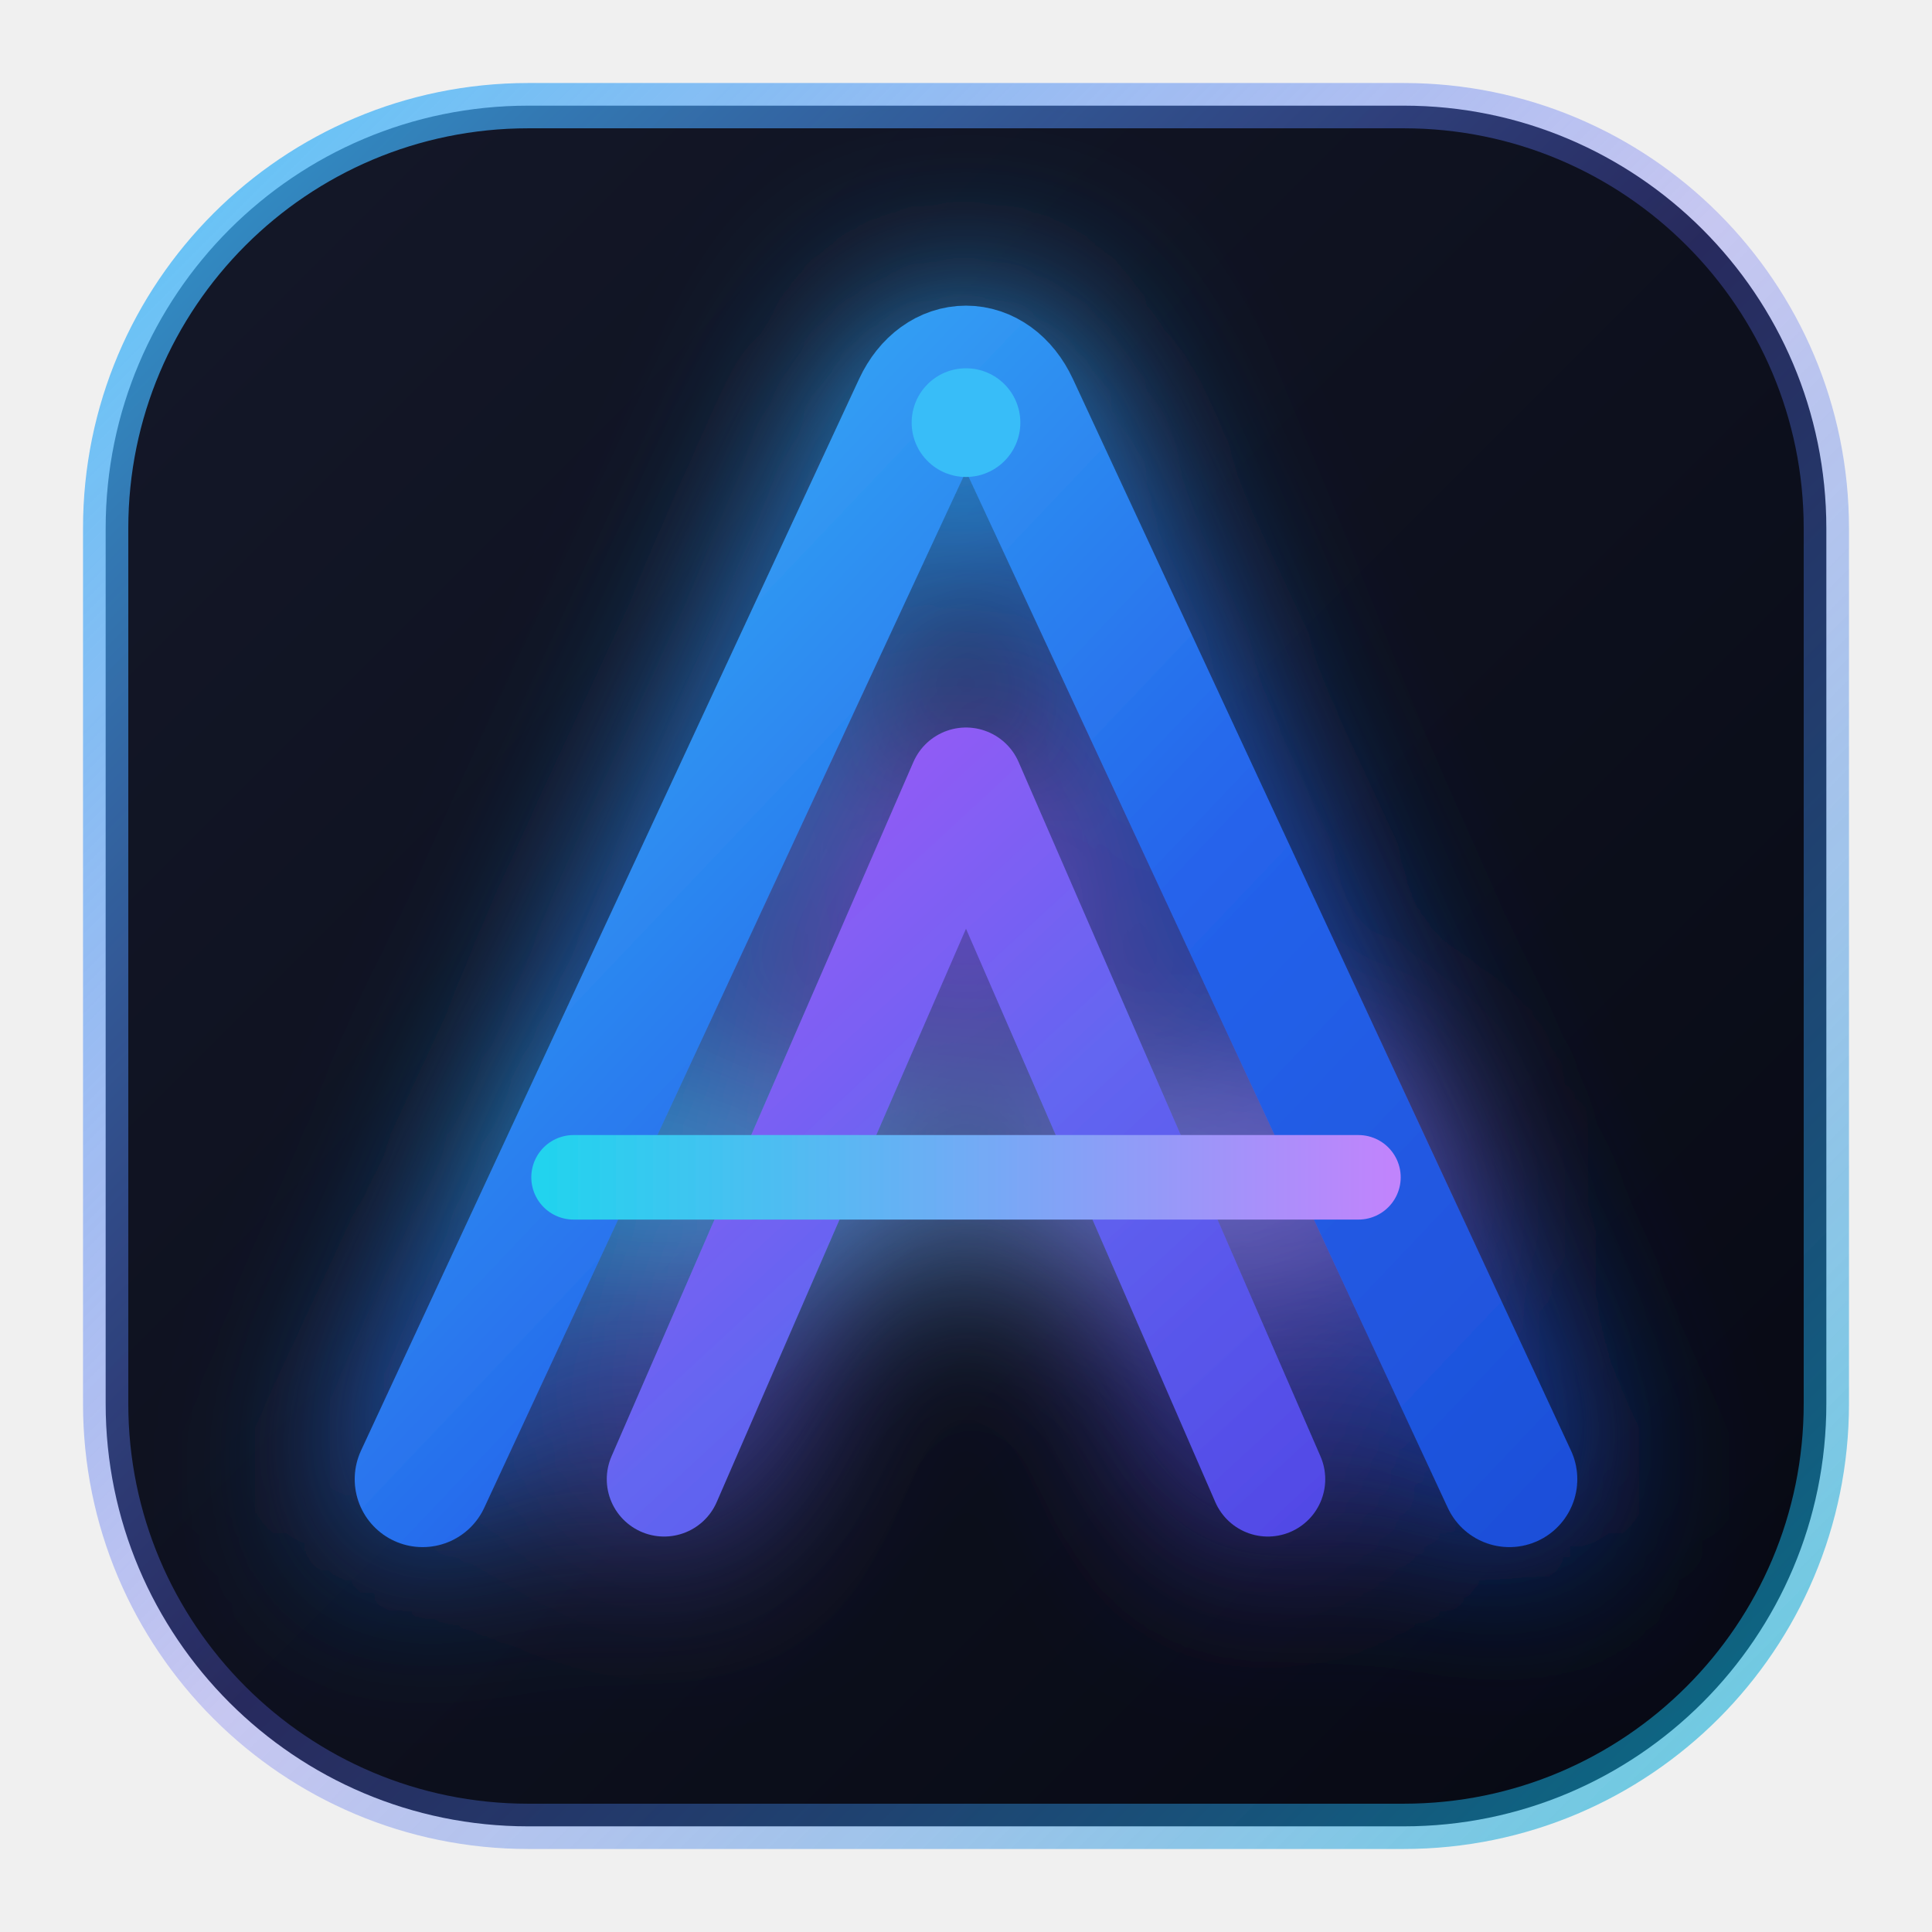
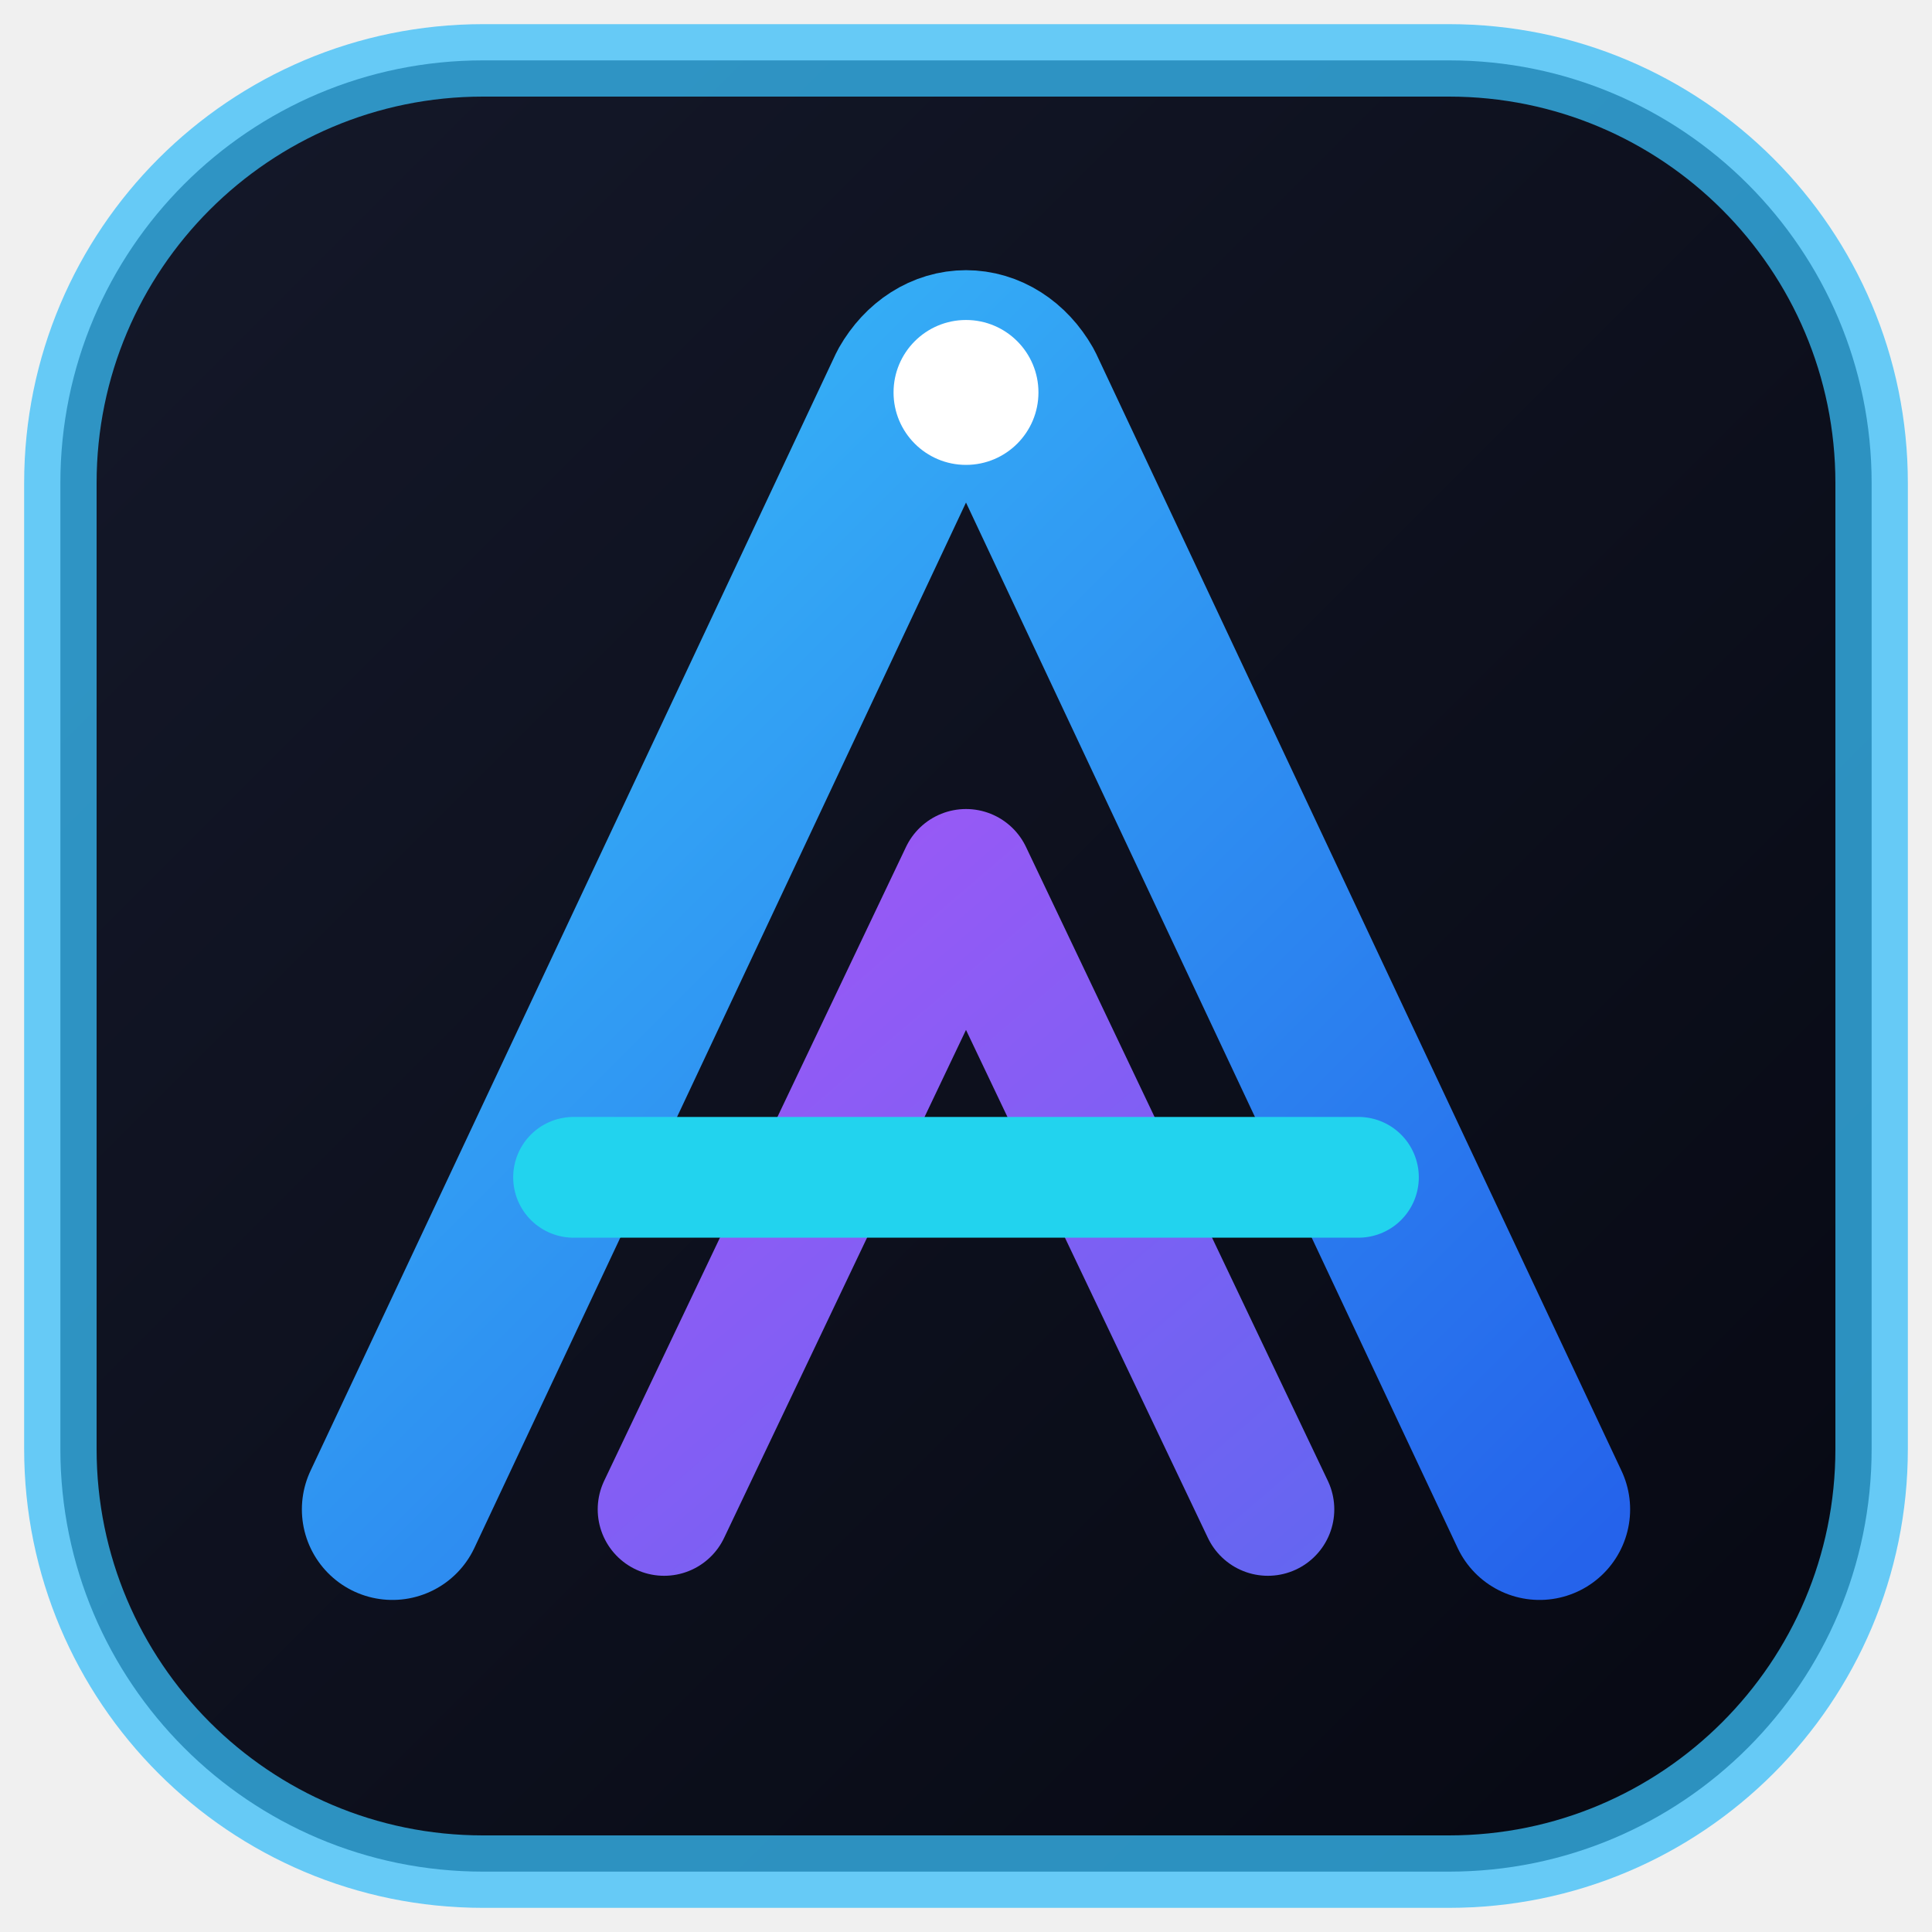
- <svg xmlns="http://www.w3.org/2000/svg" viewBox="0 0 64 64" width="100%" height="100%" fill="none">
+ <svg xmlns="http://www.w3.org/2000/svg" viewBox="0 0 32 32" width="32" height="32" fill="none">
  <defs>
-     <linearGradient id="favBg" x1="4" y1="4" x2="60" y2="60" gradientUnits="userSpaceOnUse">
+     <linearGradient id="icoBg" x1="2" y1="2" x2="30" y2="30" gradientUnits="userSpaceOnUse">
      <stop offset="0%" stop-color="#141829" />
      <stop offset="100%" stop-color="#070913" />
    </linearGradient>
-     <linearGradient id="favBorder" x1="4" y1="4" x2="60" y2="60" gradientUnits="userSpaceOnUse">
-       <stop offset="0%" stop-color="#38BDF8" stop-opacity="0.8" />
-       <stop offset="50%" stop-color="#6366F1" stop-opacity="0.3" />
-       <stop offset="100%" stop-color="#06B6D4" stop-opacity="0.6" />
+     <linearGradient id="icoCyan" x1="6" y1="6" x2="26" y2="26" gradientUnits="userSpaceOnUse">
+       <stop offset="0%" stop-color="#38BDF8" />
+       <stop offset="100%" stop-color="#2563EB" />
    </linearGradient>
-     <linearGradient id="favOuterGrad" x1="12" y1="14" x2="52" y2="52" gradientUnits="userSpaceOnUse">
-       <stop offset="0%" stop-color="#38BDF8" />
-       <stop offset="55%" stop-color="#2563EB" />
-       <stop offset="100%" stop-color="#1D4ED8" />
+     <linearGradient id="icoPurple" x1="10" y1="12" x2="22" y2="26" gradientUnits="userSpaceOnUse">
+       <stop offset="0%" stop-color="#A855F7" />
+       <stop offset="100%" stop-color="#6366F1" />
    </linearGradient>
-     <linearGradient id="favInnerGrad" x1="20" y1="26" x2="44" y2="52" gradientUnits="userSpaceOnUse">
-       <stop offset="0%" stop-color="#A855F7" />
-       <stop offset="50%" stop-color="#6366F1" />
-       <stop offset="100%" stop-color="#4F46E5" />
-     </linearGradient>
-     <linearGradient id="favCoreGrad" x1="18" y1="39" x2="46" y2="39" gradientUnits="userSpaceOnUse">
-       <stop offset="0%" stop-color="#22D3EE" />
-       <stop offset="100%" stop-color="#C084FC" />
-     </linearGradient>
-     <filter id="favGlow" x="-30%" y="-30%" width="160%" height="160%" filterUnits="userSpaceOnUse">
-       <feGaussianBlur stdDeviation="3" result="blur" />
-       <feComposite in="SourceGraphic" in2="blur" operator="over" />
-     </filter>
  </defs>
-   <circle cx="32" cy="32" r="20" fill="#6366F1" opacity="0.28" filter="url(#favGlow)" />
-   <rect x="3.5" y="3.5" width="57" height="57" rx="14" fill="url(#favBg)" stroke="url(#favBorder)" stroke-width="1.5" />
-   <g filter="url(#favGlow)">
-     <path d="M 14 49 L 30.5 13.5 C 31.2 12 32.8 12 33.5 13.5 L 50 49" stroke="url(#favOuterGrad)" stroke-width="4.5" stroke-linecap="round" stroke-linejoin="round" />
-     <path d="M 22 49 L 32 26 L 42 49" stroke="url(#favInnerGrad)" stroke-width="3.8" stroke-linecap="round" stroke-linejoin="round" />
-     <line x1="19" y1="39" x2="45" y2="39" stroke="url(#favCoreGrad)" stroke-width="2.8" stroke-linecap="round" />
-     <circle cx="32" cy="14" r="1.8" fill="#38BDF8" />
-   </g>
+   <rect x="1" y="1" width="30" height="30" rx="7" fill="url(#icoBg)" stroke="#38BDF8" stroke-width="1.2" stroke-opacity="0.75" />
+   <path d="M 6.5 25 L 15.2 6.5 C 15.6 5.8, 16.4 5.8, 16.8 6.5 L 25.5 25" stroke="url(#icoCyan)" stroke-width="3" stroke-linecap="round" stroke-linejoin="round" />
+   <path d="M 11 25 L 16 14.5 L 21 25" stroke="url(#icoPurple)" stroke-width="2.2" stroke-linecap="round" stroke-linejoin="round" />
+   <line x1="9.5" y1="19.5" x2="22.5" y2="19.5" stroke="#22D3EE" stroke-width="2" stroke-linecap="round" />
+   <circle cx="16" cy="6.5" r="1.2" fill="#FFFFFF" />
+   <style>@media (prefers-color-scheme: light) { :root { filter: none; } }
+ @media (prefers-color-scheme: dark) { :root { filter: none; } }
+ </style>
</svg>
